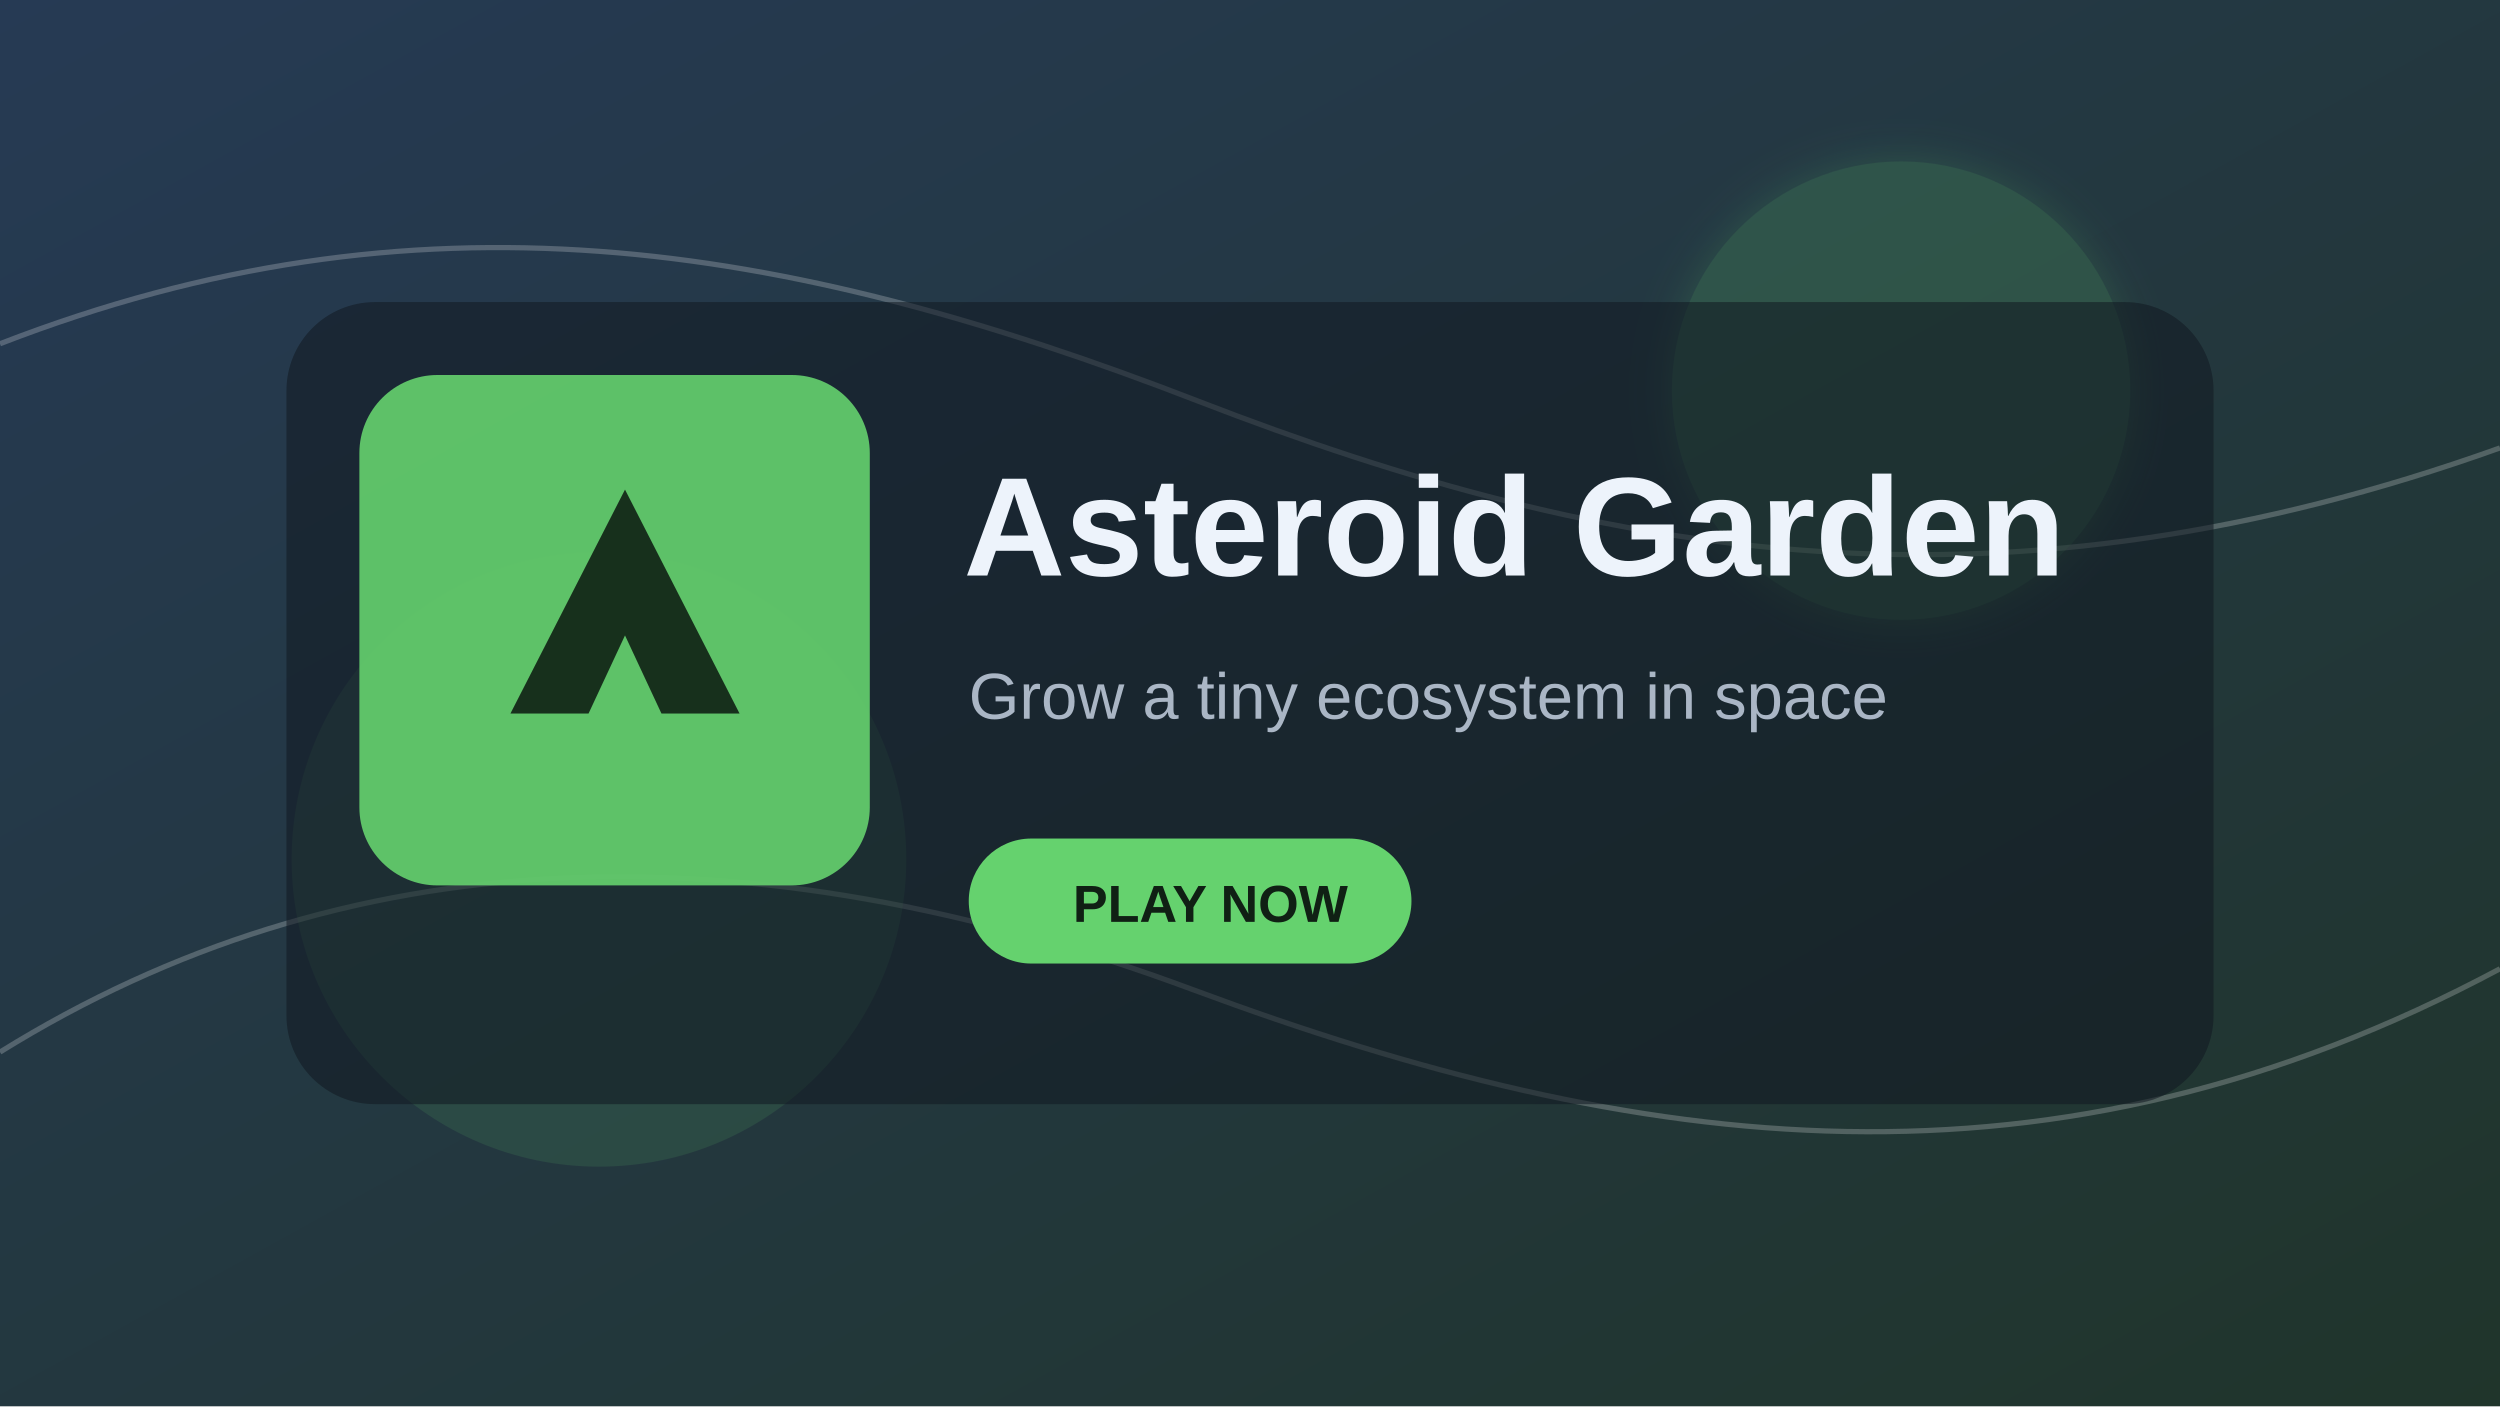
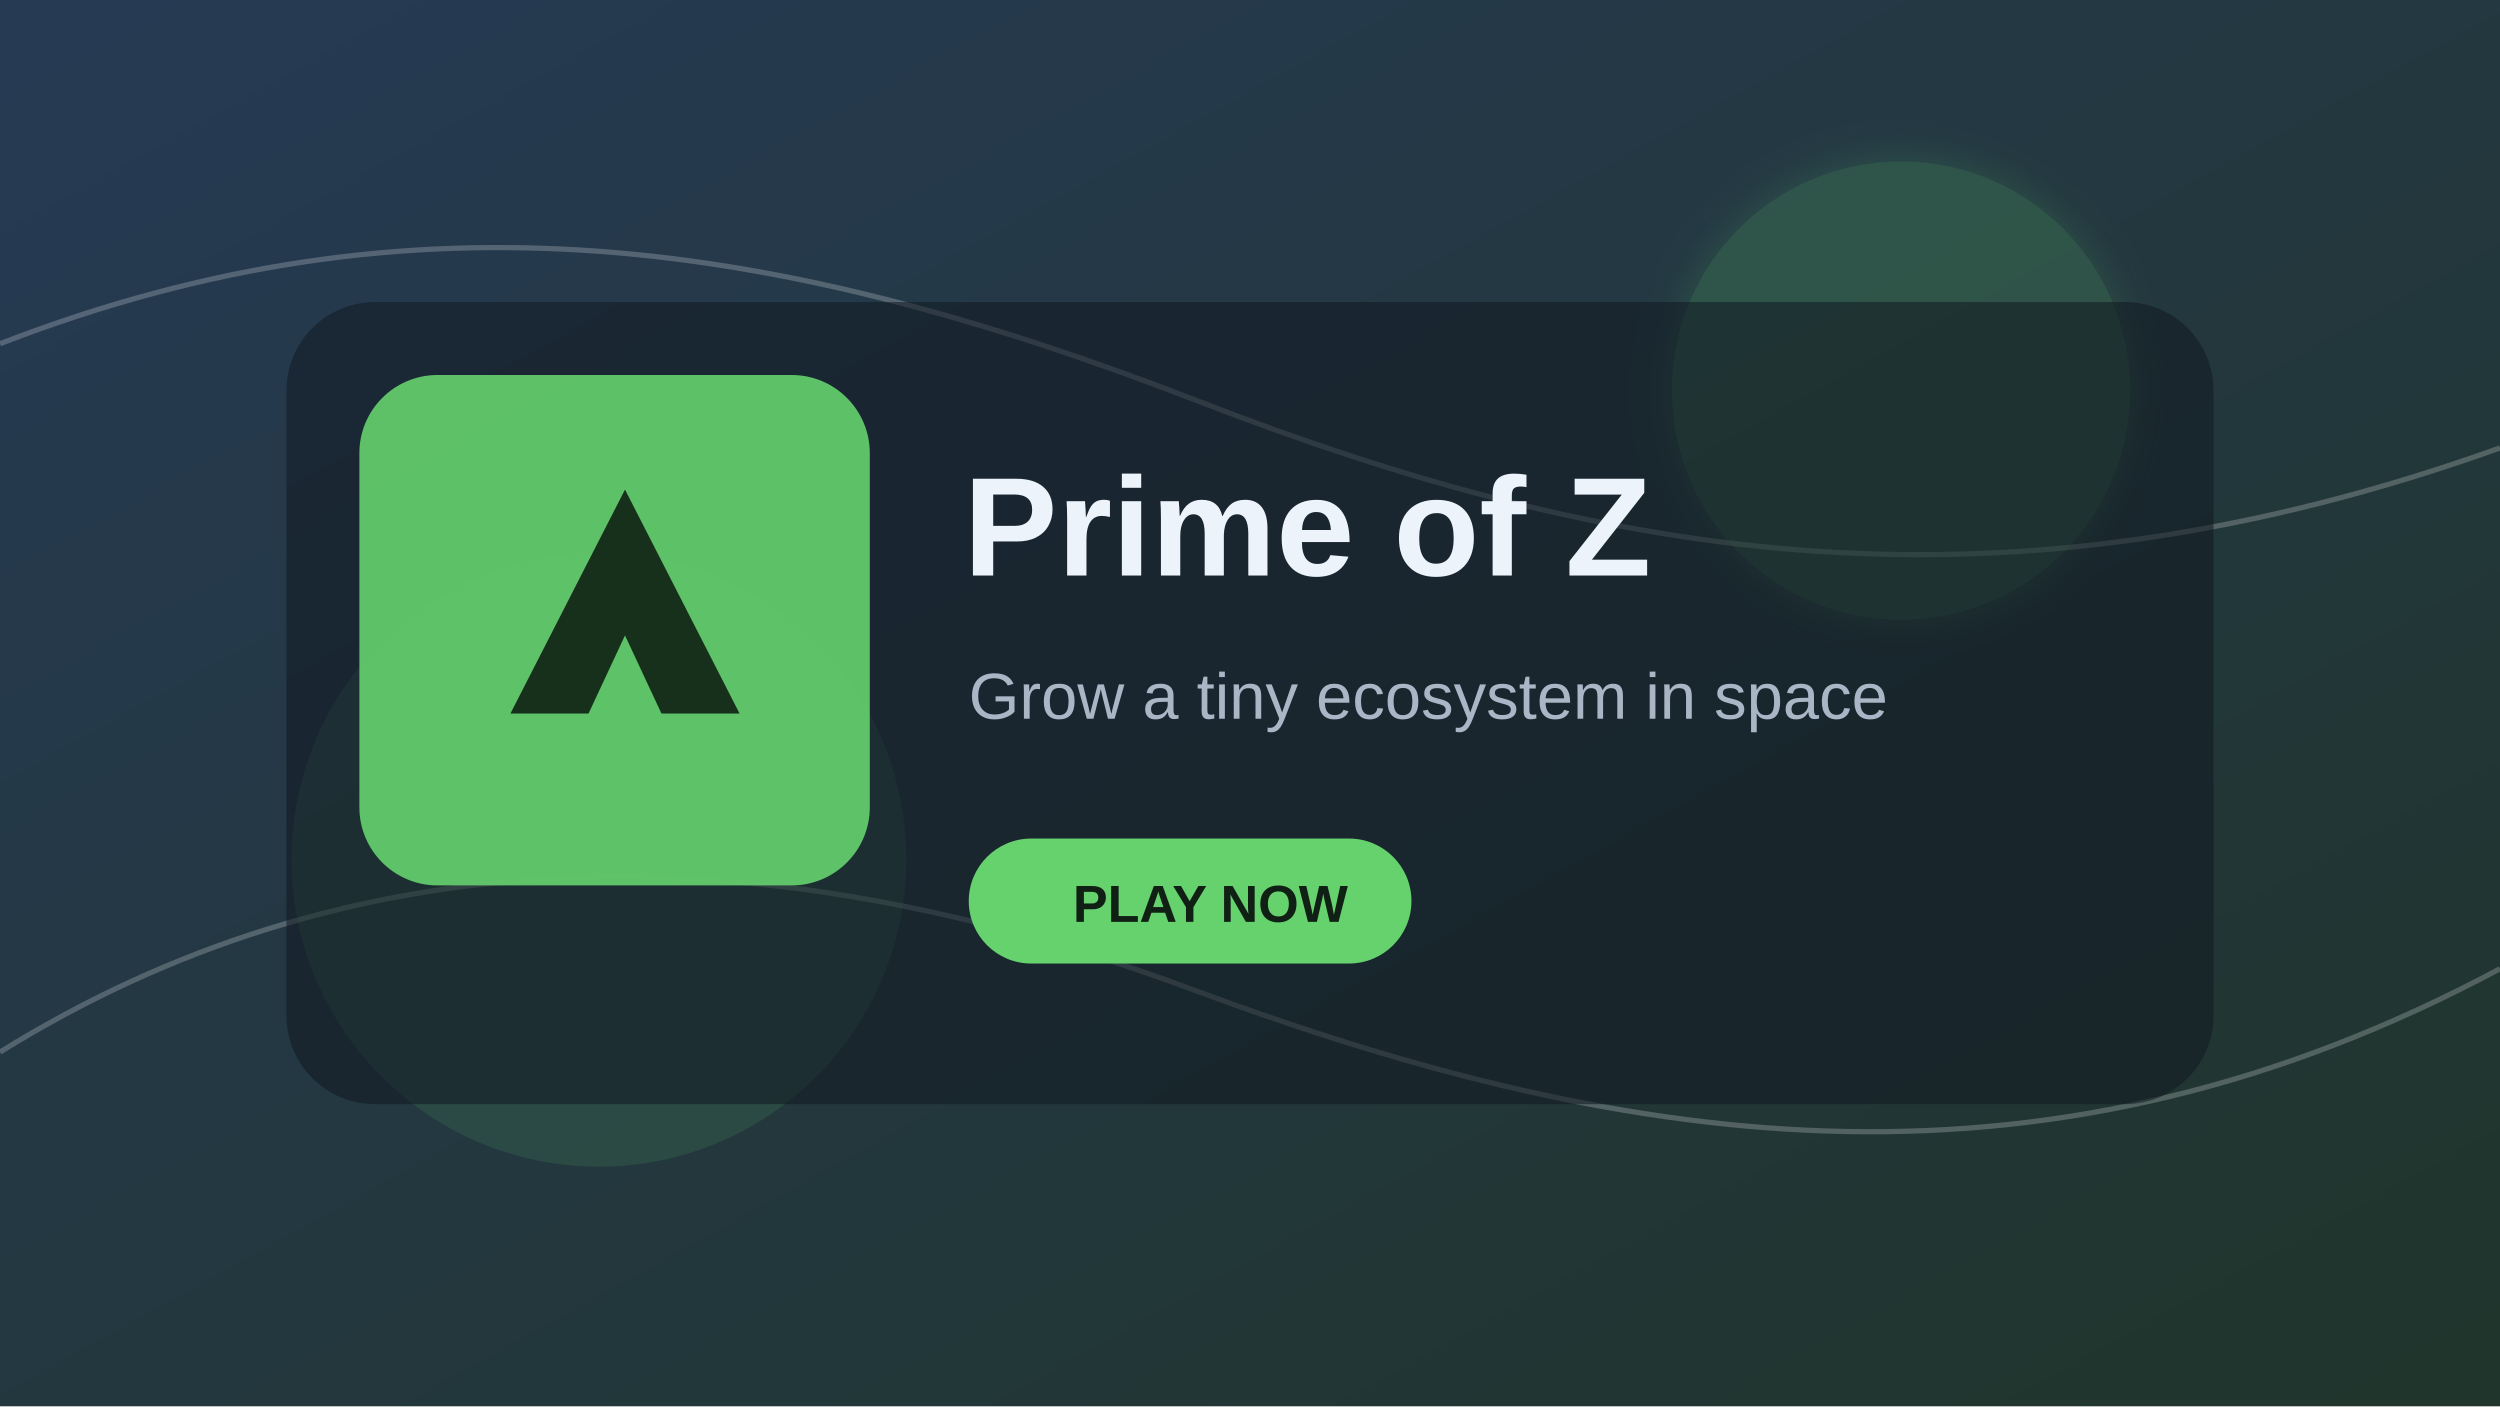
<svg xmlns="http://www.w3.org/2000/svg" viewBox="0 0 960 540" role="img" aria-labelledby="title desc">
  <defs>
    <linearGradient id="bg" x1="0" y1="0" x2="1" y2="1">
      <stop offset="0" stop-color="#263a54" />
      <stop offset="1" stop-color="#20352b" />
    </linearGradient>
    <filter id="glow" x="-30%" y="-30%" width="160%" height="160%">
      <feGaussianBlur stdDeviation="8" result="blur" />
      <feMerge>
        <feMergeNode in="blur" />
        <feMergeNode in="SourceGraphic" />
      </feMerge>
    </filter>
  </defs>
  <rect width="960" height="540" fill="url(#bg)" />
  <g opacity=".22" stroke="#fff" stroke-width="2">
    <path d="M0 132C160 70 300 92 460 154s310 86 500 18" fill="none" />
    <path d="M0 404c132-82 286-88 458-24s330 84 502-8" fill="none" />
  </g>
  <circle cx="730" cy="150" r="88" fill="#65d26e" opacity=".18" filter="url(#glow)" />
  <circle cx="230" cy="330" r="118" fill="#65d26e" opacity=".12" />
  <g transform="translate(110 116)">
    <rect x="0" y="0" width="740" height="308" rx="34" fill="#101820" opacity=".55" />
    <rect x="28" y="28" width="196" height="196" rx="30" fill="#65d26e" opacity=".9" />
    <path d="M86 158l44-86 44 86h-30l-14-30-14 30z" fill="#102014" opacity=".9" />
-     <text x="260" y="105" fill="#edf3fb" font-family="Arial, sans-serif" font-size="54" font-weight="800">Asteroid Garden</text>
+     <text x="260" y="105" fill="#edf3fb" font-family="Arial, sans-serif" font-size="54" font-weight="800">Prime of Z</text>
    <text x="262" y="160" fill="#aab6c5" font-family="Arial, sans-serif" font-size="25">Grow a tiny ecosystem in space</text>
    <rect x="262" y="206" width="170" height="48" rx="24" fill="#65d26e" />
    <text x="302" y="238" fill="#102014" font-family="Arial, sans-serif" font-size="20" font-weight="800">PLAY NOW</text>
  </g>
</svg>
